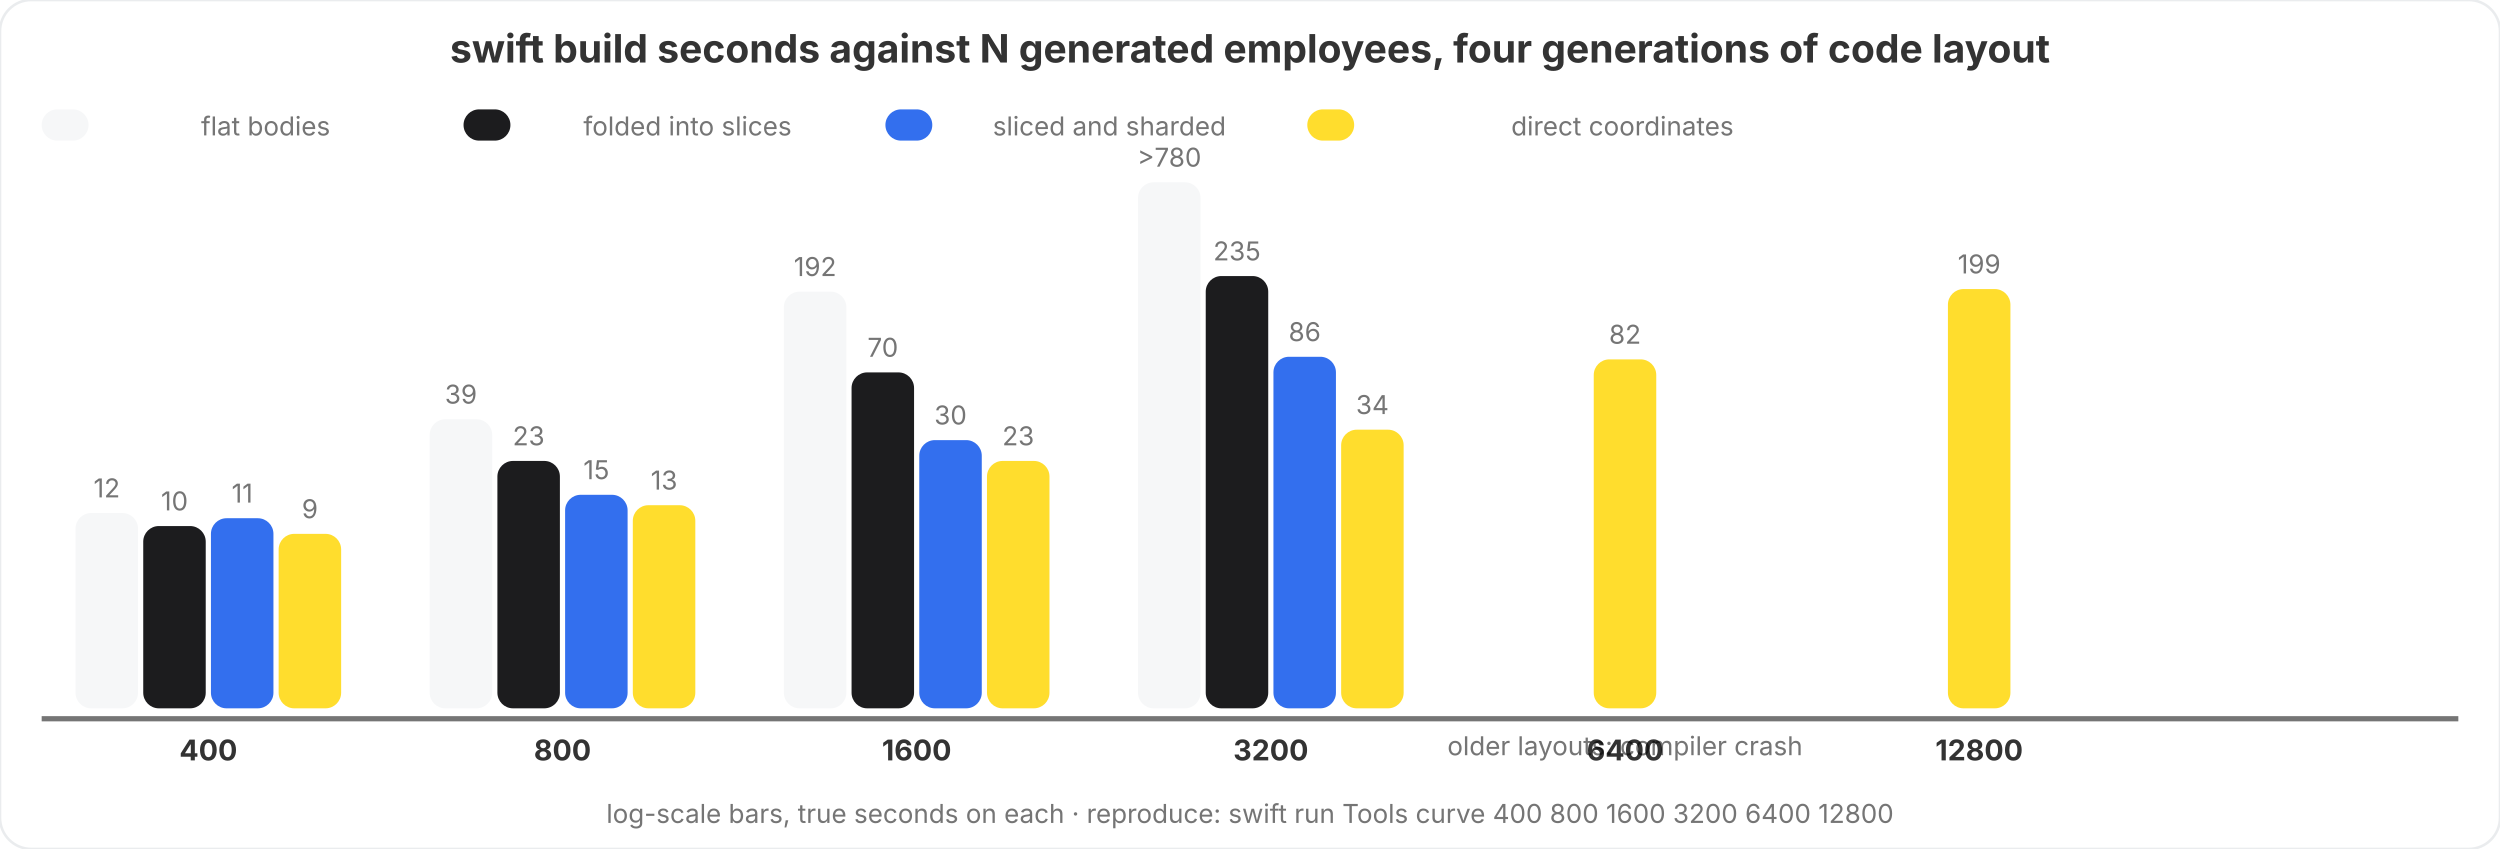
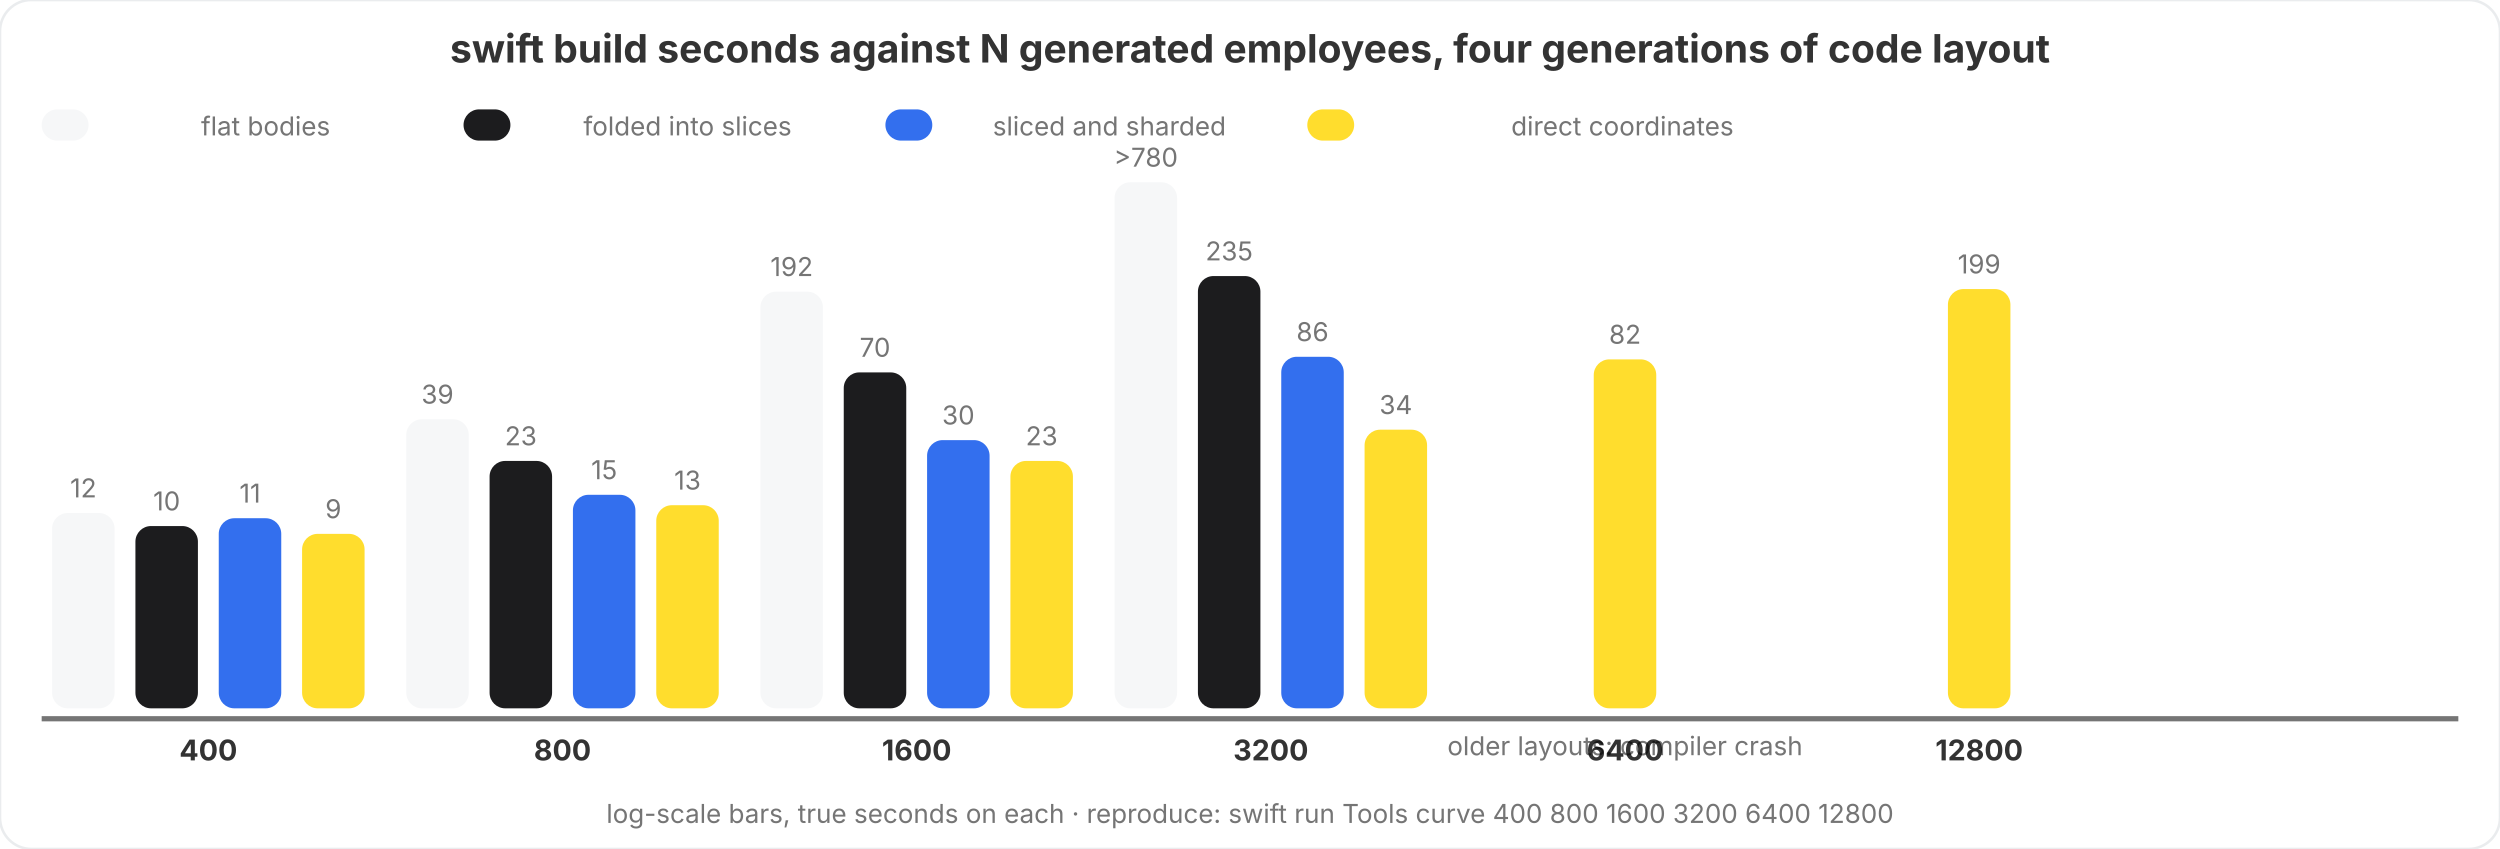
<svg xmlns="http://www.w3.org/2000/svg" viewBox="0 0 960 326" role="img" data-vi-canvas="1" font-family="Inter, Roboto, system-ui, sans-serif" aria-label="Build seconds against the number of generated employees, grouped bars on a log scale, one color per code layout, true seconds printed on each bar. Flat bodies grow near-quadratic, slices drop the exponent, shards drop the constant, and direct coordinates remove the serialized chain that crashed the compiler: twelve thousand eight hundred employees build in 199 seconds.">
  <filter id="soft-shadow" x="-20%" y="-20%" width="140%" height="140%">
    <feDropShadow dx="0" dy="5" stdDeviation="10" flood-color="#000000" flood-opacity="0.10" />
  </filter>
  <g transform="translate(0, 0)">
    <g transform="translate(0, 0)">
      <g transform="translate(0, 0)">
        <rect x="0" width="960" height="326" rx="12" fill="var(--vi-surface-card, #FFFFFF)" stroke="var(--vi-line, #EAECEE)" stroke-width="1" />
      </g>
    </g>
    <g transform="translate(0, 0)">
      <g transform="translate(0, 0)">
        <text x="480" y="24" text-anchor="middle" fill="var(--vi-text-primary, rgba(0,0,0,0.80))" font-weight="700" font-size="15">swift build seconds against N generated employees, four generations of code layout</text>
      </g>
    </g>
    <g transform="translate(0, 36)">
      <g transform="translate(16, 0)">
        <g transform="translate(0, 6)">
          <rect x="0" width="18" height="12" rx="6" fill="var(--vi-surface-track, #F6F7F8)" />
        </g>
      </g>
      <g transform="translate(42, 0)">
        <text x="60" y="16" text-anchor="middle" fill="var(--vi-text-secondary, rgba(0,0,0,0.54))" font-weight="400" font-size="10">flat bodies</text>
      </g>
      <g transform="translate(178, 0)">
        <g transform="translate(0, 6)">
          <rect x="0" width="18" height="12" rx="6" fill="#1C1C1E" />
        </g>
      </g>
      <g transform="translate(204, 0)">
        <text x="60" y="16" text-anchor="middle" fill="var(--vi-text-secondary, rgba(0,0,0,0.54))" font-weight="400" font-size="10">folded into slices</text>
      </g>
      <g transform="translate(340, 0)">
        <g transform="translate(0, 6)">
          <rect x="0" width="18" height="12" rx="6" fill="var(--vi-action, #336FEE)" />
        </g>
      </g>
      <g transform="translate(366, 0)">
        <text x="60" y="16" text-anchor="middle" fill="var(--vi-text-secondary, rgba(0,0,0,0.54))" font-weight="400" font-size="10">sliced and sharded</text>
      </g>
      <g transform="translate(502, 0)">
        <g transform="translate(0, 6)">
          <rect x="0" width="18" height="12" rx="6" fill="var(--vi-accent, #FFDD2D)" />
        </g>
      </g>
      <g transform="translate(528, 0)">
        <text x="95" y="16" text-anchor="middle" fill="var(--vi-text-secondary, rgba(0,0,0,0.54))" font-weight="400" font-size="10">direct coordinates</text>
      </g>
    </g>
    <g transform="translate(0, 62)">
      <g transform="translate(16, 0)">
-         <g transform="translate(13, 0)">
+         <g transform="translate(4, 0)">
          <g transform="translate(0, 135)">
            <rect x="0" width="24" height="75" rx="6" fill="var(--vi-surface-track, #F6F7F8)" />
            <text x="12" y="-6" text-anchor="middle" fill="var(--vi-text-secondary, rgba(0,0,0,0.54))" font-weight="400" font-size="10">12</text>
          </g>
        </g>
-         <g transform="translate(39, 0)">
+         <g transform="translate(36, 0)">
          <g transform="translate(0, 140)">
            <rect x="0" width="24" height="70" rx="6" fill="#1C1C1E" />
            <text x="12" y="-6" text-anchor="middle" fill="var(--vi-text-secondary, rgba(0,0,0,0.54))" font-weight="400" font-size="10">10</text>
          </g>
        </g>
-         <g transform="translate(65, 0)">
+         <g transform="translate(68, 0)">
          <g transform="translate(0, 137)">
            <rect x="0" width="24" height="73" rx="6" fill="var(--vi-action, #336FEE)" />
            <text x="12" y="-6" text-anchor="middle" fill="var(--vi-text-secondary, rgba(0,0,0,0.54))" font-weight="400" font-size="10">11</text>
          </g>
        </g>
-         <g transform="translate(91, 0)">
+         <g transform="translate(100, 0)">
          <g transform="translate(0, 143)">
            <rect x="0" width="24" height="67" rx="6" fill="var(--vi-accent, #FFDD2D)" />
            <text x="12" y="-6" text-anchor="middle" fill="var(--vi-text-secondary, rgba(0,0,0,0.54))" font-weight="400" font-size="10">9</text>
          </g>
        </g>
      </g>
      <g transform="translate(152, 0)">
-         <g transform="translate(13, 0)">
+         <g transform="translate(4, 0)">
          <g transform="translate(0, 99)">
            <rect x="0" width="24" height="111" rx="6" fill="var(--vi-surface-track, #F6F7F8)" />
            <text x="12" y="-6" text-anchor="middle" fill="var(--vi-text-secondary, rgba(0,0,0,0.54))" font-weight="400" font-size="10">39</text>
          </g>
        </g>
-         <g transform="translate(39, 0)">
+         <g transform="translate(36, 0)">
          <g transform="translate(0, 115)">
            <rect x="0" width="24" height="95" rx="6" fill="#1C1C1E" />
            <text x="12" y="-6" text-anchor="middle" fill="var(--vi-text-secondary, rgba(0,0,0,0.54))" font-weight="400" font-size="10">23</text>
          </g>
        </g>
-         <g transform="translate(65, 0)">
+         <g transform="translate(68, 0)">
          <g transform="translate(0, 128)">
            <rect x="0" width="24" height="82" rx="6" fill="var(--vi-action, #336FEE)" />
            <text x="12" y="-6" text-anchor="middle" fill="var(--vi-text-secondary, rgba(0,0,0,0.54))" font-weight="400" font-size="10">15</text>
          </g>
        </g>
-         <g transform="translate(91, 0)">
+         <g transform="translate(100, 0)">
          <g transform="translate(0, 132)">
            <rect x="0" width="24" height="78" rx="6" fill="var(--vi-accent, #FFDD2D)" />
            <text x="12" y="-6" text-anchor="middle" fill="var(--vi-text-secondary, rgba(0,0,0,0.54))" font-weight="400" font-size="10">13</text>
          </g>
        </g>
      </g>
      <g transform="translate(288, 0)">
-         <g transform="translate(13, 0)">
+         <g transform="translate(4, 0)">
          <g transform="translate(0, 50)">
            <rect x="0" width="24" height="160" rx="6" fill="var(--vi-surface-track, #F6F7F8)" />
            <text x="12" y="-6" text-anchor="middle" fill="var(--vi-text-secondary, rgba(0,0,0,0.54))" font-weight="400" font-size="10">192</text>
          </g>
        </g>
-         <g transform="translate(39, 0)">
+         <g transform="translate(36, 0)">
          <g transform="translate(0, 81)">
            <rect x="0" width="24" height="129" rx="6" fill="#1C1C1E" />
            <text x="12" y="-6" text-anchor="middle" fill="var(--vi-text-secondary, rgba(0,0,0,0.54))" font-weight="400" font-size="10">70</text>
          </g>
        </g>
-         <g transform="translate(65, 0)">
+         <g transform="translate(68, 0)">
          <g transform="translate(0, 107)">
            <rect x="0" width="24" height="103" rx="6" fill="var(--vi-action, #336FEE)" />
            <text x="12" y="-6" text-anchor="middle" fill="var(--vi-text-secondary, rgba(0,0,0,0.54))" font-weight="400" font-size="10">30</text>
          </g>
        </g>
-         <g transform="translate(91, 0)">
+         <g transform="translate(100, 0)">
          <g transform="translate(0, 115)">
            <rect x="0" width="24" height="95" rx="6" fill="var(--vi-accent, #FFDD2D)" />
            <text x="12" y="-6" text-anchor="middle" fill="var(--vi-text-secondary, rgba(0,0,0,0.54))" font-weight="400" font-size="10">23</text>
          </g>
        </g>
      </g>
      <g transform="translate(424, 0)">
-         <g transform="translate(13, 0)">
+         <g transform="translate(4, 0)">
          <g transform="translate(0, 8)">
            <rect x="0" width="24" height="202" rx="6" fill="var(--vi-surface-track, #F6F7F8)" />
            <text x="12" y="-6" text-anchor="middle" fill="var(--vi-text-secondary, rgba(0,0,0,0.54))" font-weight="400" font-size="10">&gt;780</text>
          </g>
        </g>
-         <g transform="translate(39, 0)">
+         <g transform="translate(36, 0)">
          <g transform="translate(0, 44)">
            <rect x="0" width="24" height="166" rx="6" fill="#1C1C1E" />
            <text x="12" y="-6" text-anchor="middle" fill="var(--vi-text-secondary, rgba(0,0,0,0.54))" font-weight="400" font-size="10">235</text>
          </g>
        </g>
-         <g transform="translate(65, 0)">
+         <g transform="translate(68, 0)">
          <g transform="translate(0, 75)">
            <rect x="0" width="24" height="135" rx="6" fill="var(--vi-action, #336FEE)" />
            <text x="12" y="-6" text-anchor="middle" fill="var(--vi-text-secondary, rgba(0,0,0,0.54))" font-weight="400" font-size="10">86</text>
          </g>
        </g>
-         <g transform="translate(91, 0)">
+         <g transform="translate(100, 0)">
          <g transform="translate(0, 103)">
            <rect x="0" width="24" height="107" rx="6" fill="var(--vi-accent, #FFDD2D)" />
            <text x="12" y="-6" text-anchor="middle" fill="var(--vi-text-secondary, rgba(0,0,0,0.54))" font-weight="400" font-size="10">34</text>
          </g>
        </g>
      </g>
      <g transform="translate(560, 0)">
        <g transform="translate(52, 0)">
          <g transform="translate(0, 76)">
            <rect x="0" width="24" height="134" rx="6" fill="var(--vi-accent, #FFDD2D)" />
            <text x="12" y="-6" text-anchor="middle" fill="var(--vi-text-secondary, rgba(0,0,0,0.54))" font-weight="400" font-size="10">82</text>
          </g>
        </g>
      </g>
      <g transform="translate(696, 0)">
        <g transform="translate(52, 0)">
          <g transform="translate(0, 49)">
            <rect x="0" width="24" height="161" rx="6" fill="var(--vi-accent, #FFDD2D)" />
            <text x="12" y="-6" text-anchor="middle" fill="var(--vi-text-secondary, rgba(0,0,0,0.54))" font-weight="400" font-size="10">199</text>
          </g>
        </g>
      </g>
    </g>
    <g transform="translate(0, 62)">
      <g transform="translate(16, 0)">
        <line x1="0" y1="214" x2="928" y2="214" stroke="var(--vi-text-secondary, rgba(0,0,0,0.54))" stroke-width="2" />
      </g>
    </g>
    <g transform="translate(0, 276)">
      <g transform="translate(16, 0)">
        <text x="64" y="16" text-anchor="middle" fill="var(--vi-text-primary, rgba(0,0,0,0.80))" font-weight="700" font-size="11">400</text>
      </g>
      <g transform="translate(152, 0)">
        <text x="64" y="16" text-anchor="middle" fill="var(--vi-text-primary, rgba(0,0,0,0.80))" font-weight="700" font-size="11">800</text>
      </g>
      <g transform="translate(288, 0)">
        <text x="64" y="16" text-anchor="middle" fill="var(--vi-text-primary, rgba(0,0,0,0.80))" font-weight="700" font-size="11">1600</text>
      </g>
      <g transform="translate(424, 0)">
        <text x="64" y="16" text-anchor="middle" fill="var(--vi-text-primary, rgba(0,0,0,0.80))" font-weight="700" font-size="11">3200</text>
      </g>
      <g transform="translate(560, 0)">
        <g transform="translate(4, 0)">
          <text x="60" y="16" text-anchor="middle" fill="var(--vi-text-primary, rgba(0,0,0,0.80))" font-weight="700" font-size="11">6400</text>
          <g transform="translate(0, 20)">
            <text x="60" y="-6" text-anchor="middle" fill="var(--vi-text-secondary, rgba(0,0,0,0.54))" font-weight="400" font-size="10">older layouts: compiler crash</text>
          </g>
        </g>
      </g>
      <g transform="translate(696, 0)">
        <text x="64" y="16" text-anchor="middle" fill="var(--vi-text-primary, rgba(0,0,0,0.80))" font-weight="700" font-size="11">12800</text>
      </g>
    </g>
    <g transform="translate(0, 300)">
      <g transform="translate(0, 0)">
        <text x="480" y="16" text-anchor="middle" fill="var(--vi-text-secondary, rgba(0,0,0,0.54))" font-weight="400" font-size="10">log-scale bars, true seconds on each · reproduce: swift run Tools curve 400 800 1600 3200 6400 12800</text>
      </g>
    </g>
  </g>
</svg>
